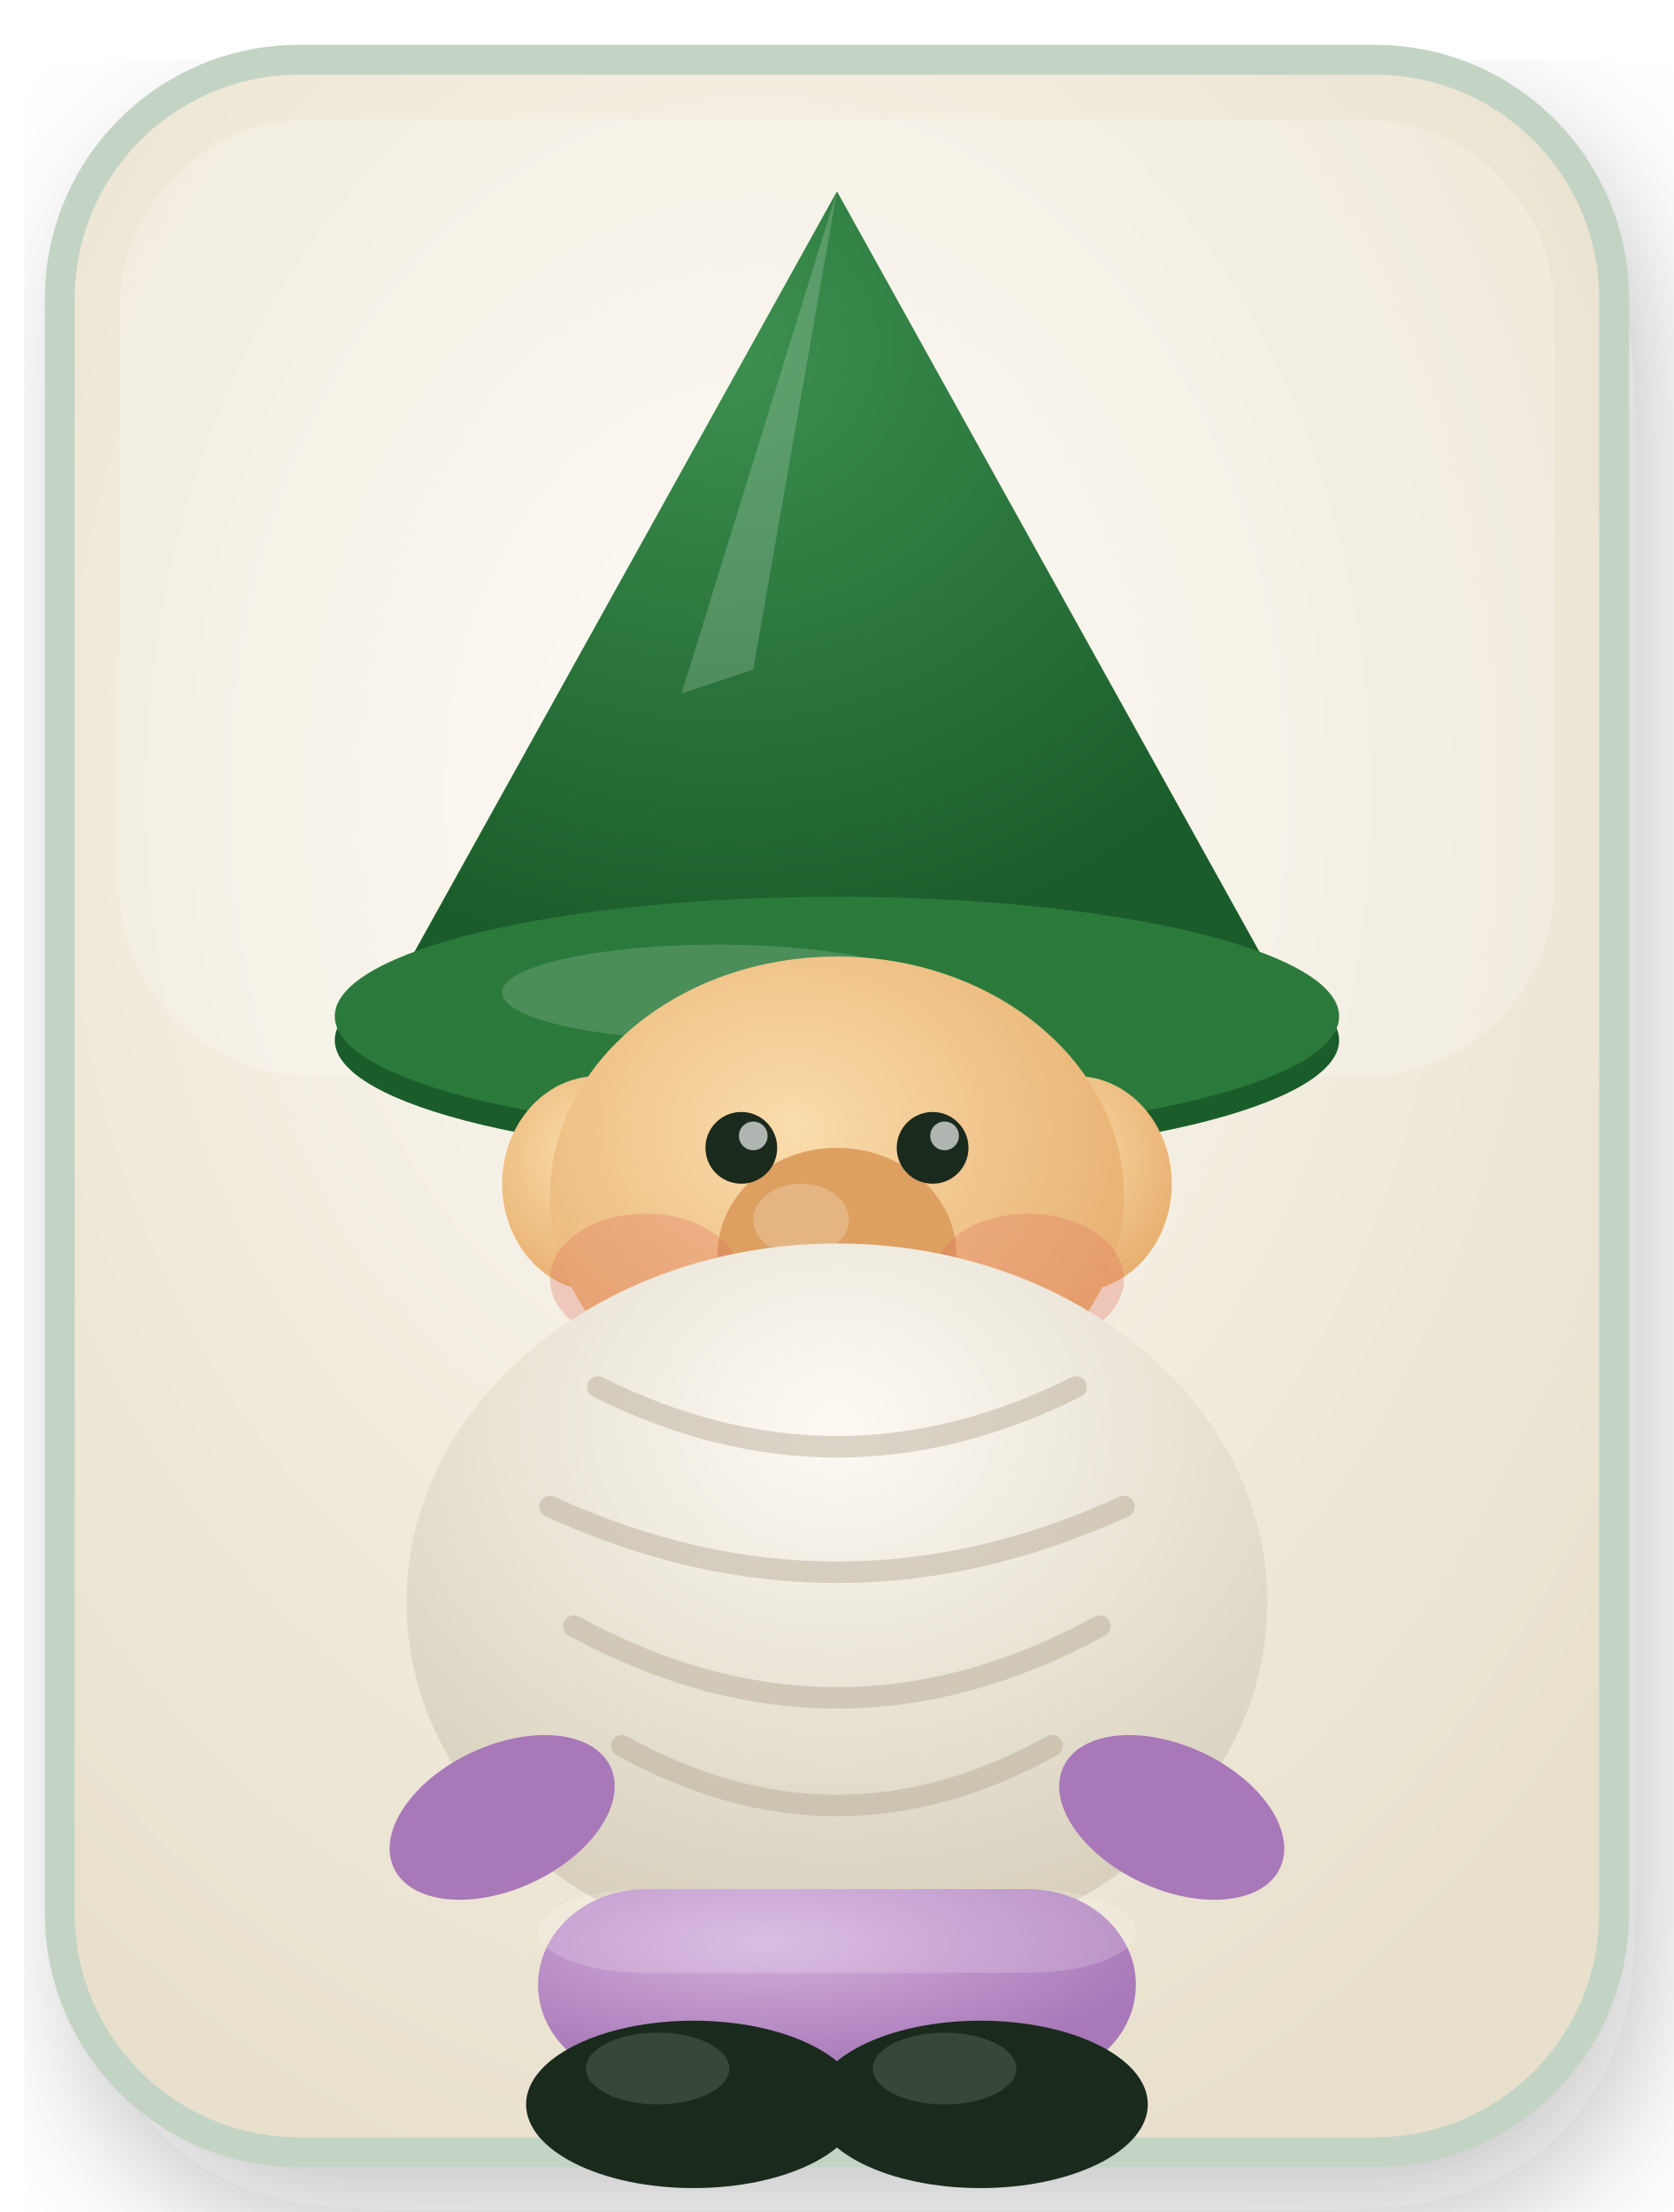
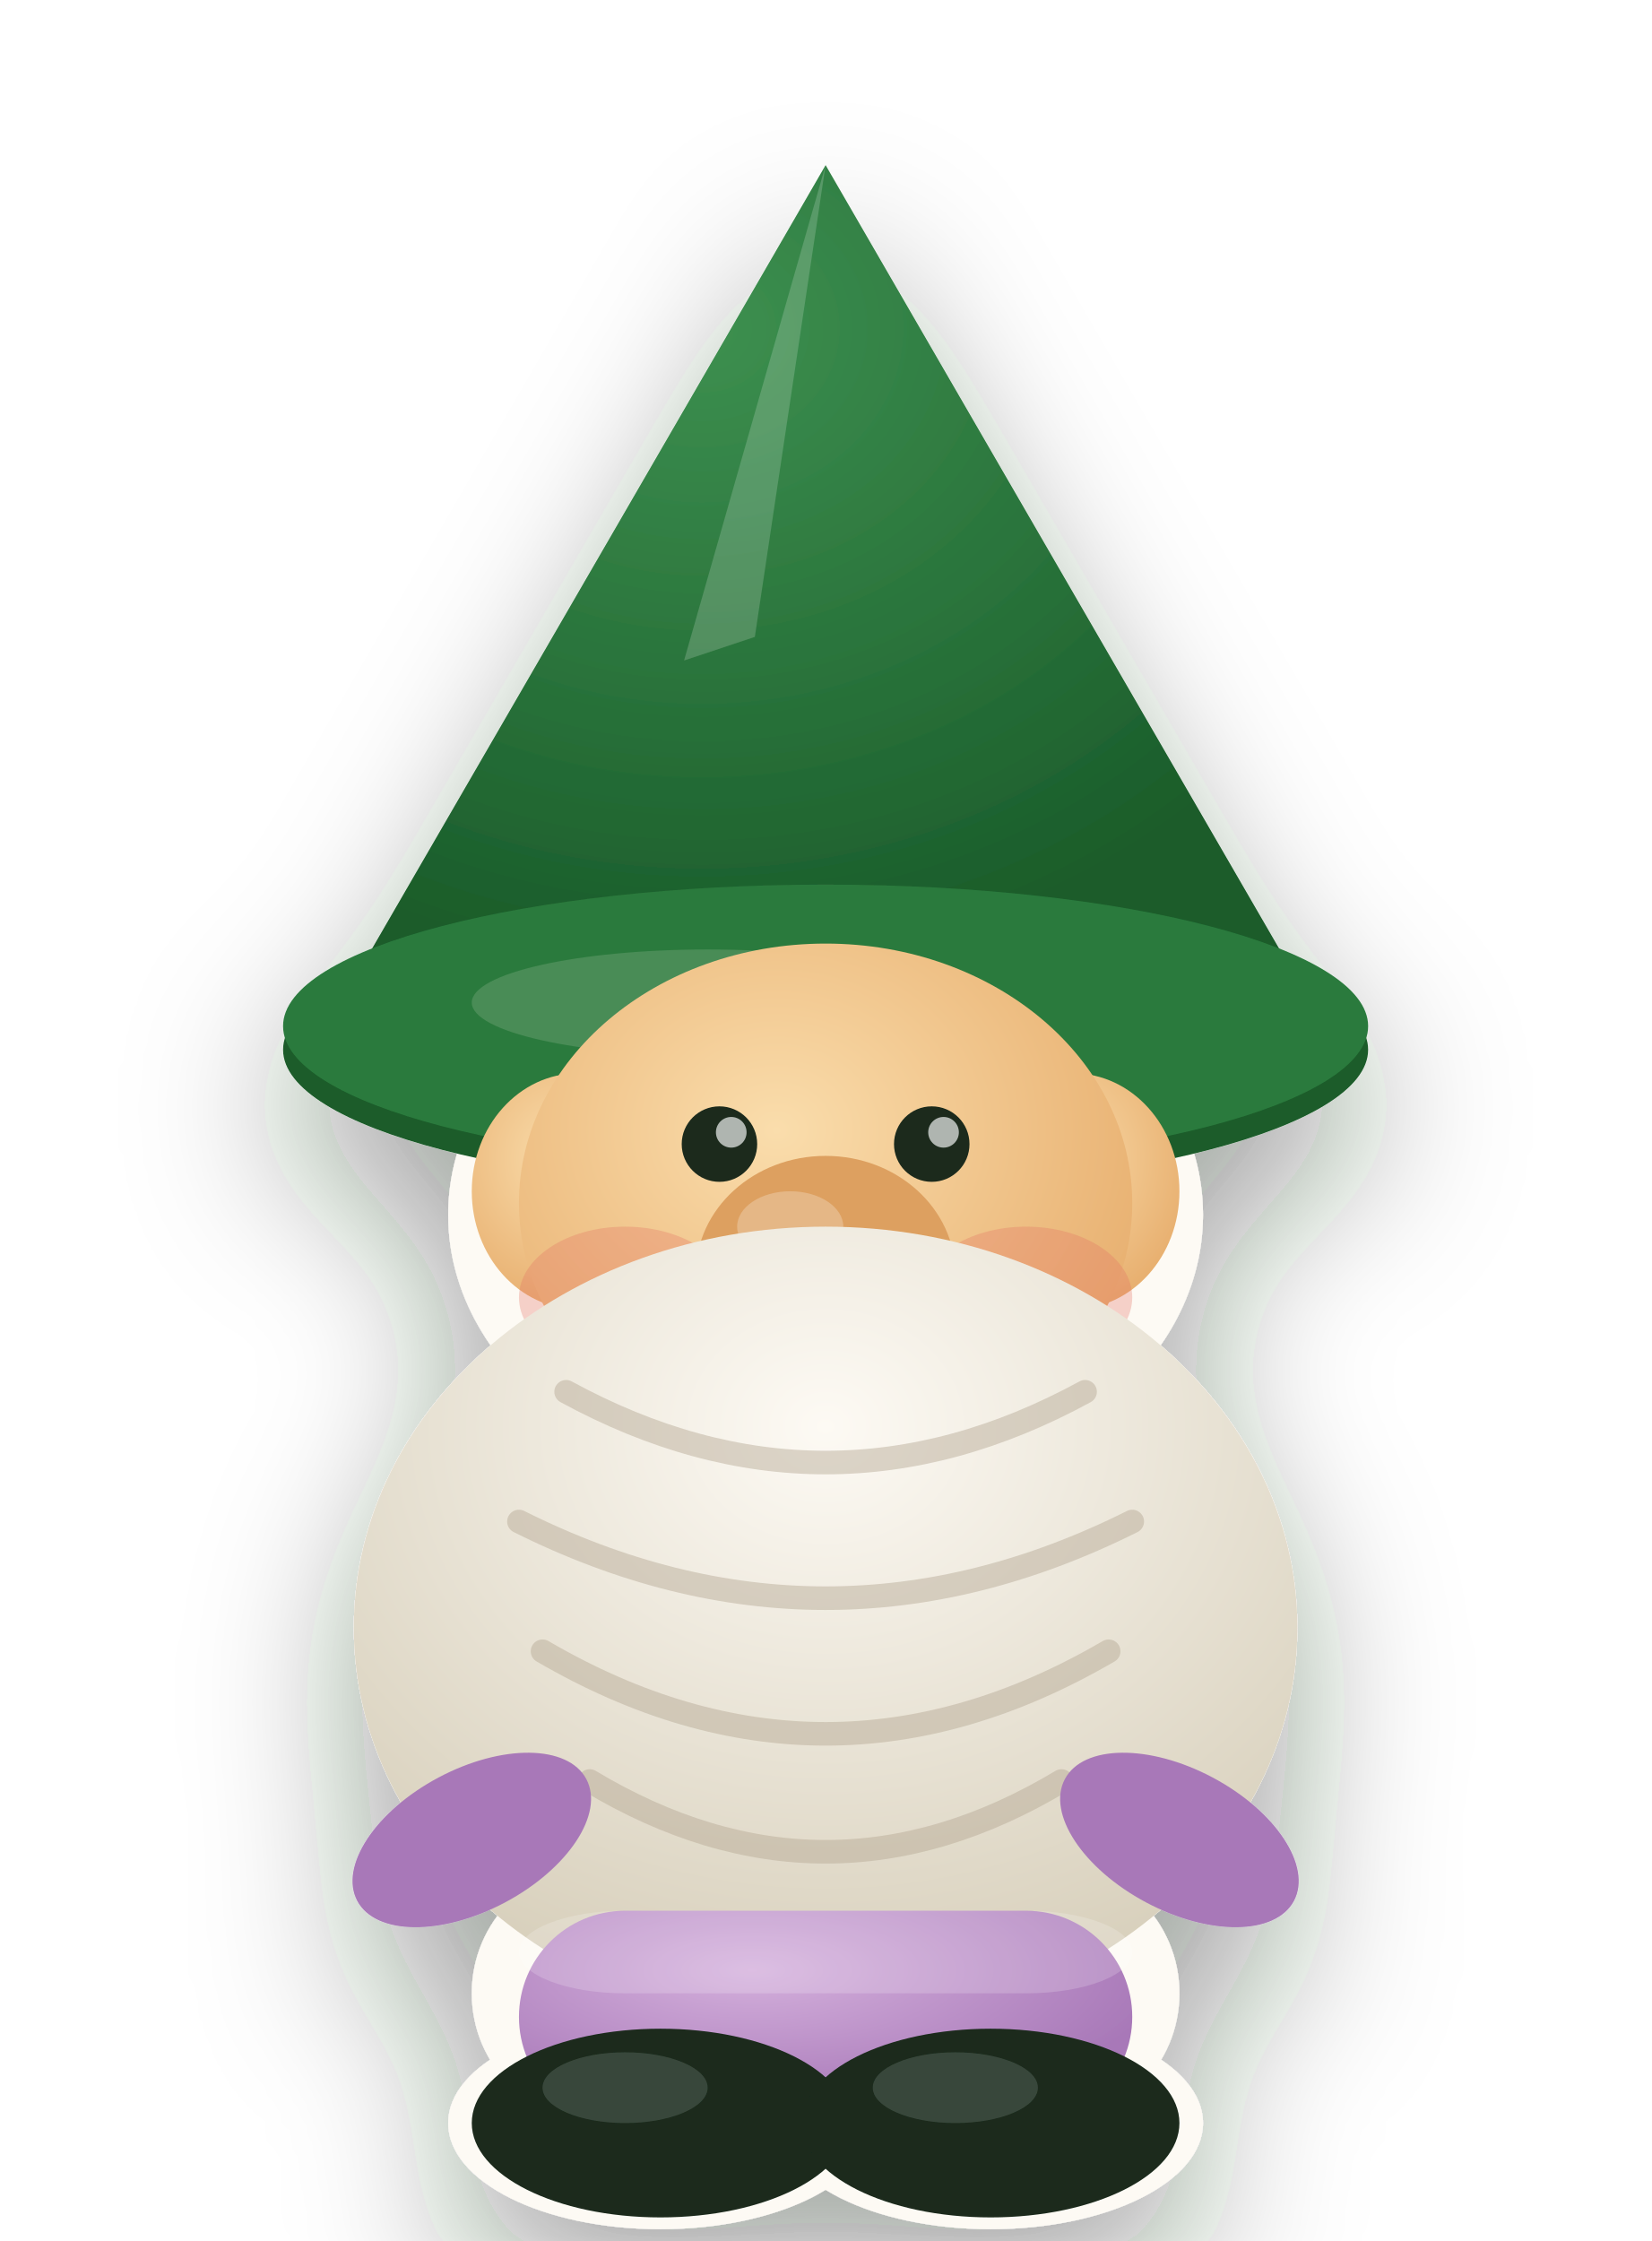
- <svg xmlns="http://www.w3.org/2000/svg" viewBox="0 0 140 185">
+ <svg xmlns="http://www.w3.org/2000/svg" viewBox="0 0 140 190">
  <defs>
-     <filter id="gm-shadow" x="-20%" y="-10%" width="140%" height="130%">
-       <feDropShadow dx="2" dy="5" stdDeviation="6" flood-color="rgba(26,42,28,0.28)" />
+     <filter id="gm-shadow" x="-20%" y="-10%" width="160%" height="140%">
+       <feDropShadow dx="0" dy="6" stdDeviation="7" flood-color="rgba(26,42,28,0.40)" />
    </filter>
-     <radialGradient id="gm-bg" cx="45%" cy="35%" r="70%">
-       <stop offset="0%" stop-color="#FDFAF4" />
-       <stop offset="100%" stop-color="#E8E0CC" />
-     </radialGradient>
    <radialGradient id="gm-hat" cx="38%" cy="18%" r="72%">
      <stop offset="0%" stop-color="#3D9050" />
      <stop offset="100%" stop-color="#1A5C2A" />
    </radialGradient>
    <radialGradient id="gm-face" cx="42%" cy="36%" r="65%">
      <stop offset="0%" stop-color="#FADDAC" />
      <stop offset="100%" stop-color="#E8B070" />
    </radialGradient>
    <radialGradient id="gm-beard" cx="50%" cy="25%" r="72%">
      <stop offset="0%" stop-color="#FDFAF4" />
      <stop offset="100%" stop-color="#D8D0BC" />
    </radialGradient>
    <radialGradient id="gm-body" cx="38%" cy="28%" r="68%">
      <stop offset="0%" stop-color="#D4B0DC" />
      <stop offset="100%" stop-color="#A878B8" />
    </radialGradient>
  </defs>
-   <rect x="5" y="5" width="130" height="175" rx="20" fill="url(#gm-bg)" filter="url(#gm-shadow)" />
-   <rect x="5" y="5" width="130" height="175" rx="20" fill="none" stroke="#C4D4C4" stroke-width="2.5" />
-   <rect x="10" y="10" width="120" height="80" rx="16" fill="rgba(255,255,255,0.22)" />
-   <path d="M70,16 L30,88 Q70,83 110,88 Z" fill="url(#gm-hat)" />
-   <path d="M70,16 L57,58 L63,56 Z" fill="rgba(255,255,255,0.18)" />
-   <ellipse cx="70" cy="87" rx="42" ry="10" fill="#1A5C2A" />
-   <ellipse cx="70" cy="85" rx="42" ry="10" fill="#2B7A3C" />
-   <ellipse cx="60" cy="83" rx="18" ry="4" fill="rgba(255,255,255,0.15)" />
-   <ellipse cx="50" cy="99" rx="8" ry="9" fill="url(#gm-face)" />
-   <ellipse cx="90" cy="99" rx="8" ry="9" fill="url(#gm-face)" />
-   <ellipse cx="70" cy="100" rx="24" ry="20" fill="url(#gm-face)" />
-   <ellipse cx="70" cy="105" rx="10" ry="9" fill="#DDA060" />
-   <ellipse cx="67" cy="102" rx="4" ry="3" fill="rgba(255,255,255,0.22)" />
-   <ellipse cx="54" cy="107" rx="8" ry="5.5" fill="#E07060" opacity="0.32" />
-   <ellipse cx="86" cy="107" rx="8" ry="5.5" fill="#E07060" opacity="0.32" />
-   <circle cx="62" cy="96" r="3" fill="#1A2A1C" />
-   <circle cx="78" cy="96" r="3" fill="#1A2A1C" />
-   <circle cx="63" cy="95" r="1.2" fill="rgba(255,255,255,0.65)" />
-   <circle cx="79" cy="95" r="1.2" fill="rgba(255,255,255,0.65)" />
-   <ellipse cx="70" cy="134" rx="36" ry="30" fill="url(#gm-beard)" />
-   <path d="M50,116 Q70,126 90,116" stroke="rgba(180,168,148,0.45)" stroke-width="1.8" fill="none" stroke-linecap="round" />
-   <path d="M46,126 Q70,137 94,126" stroke="rgba(180,168,148,0.45)" stroke-width="1.8" fill="none" stroke-linecap="round" />
-   <path d="M48,136 Q70,148 92,136" stroke="rgba(180,168,148,0.45)" stroke-width="1.8" fill="none" stroke-linecap="round" />
-   <path d="M52,146 Q70,156 88,146" stroke="rgba(180,168,148,0.45)" stroke-width="1.8" fill="none" stroke-linecap="round" />
-   <ellipse cx="42" cy="152" rx="10" ry="6" fill="#A878B8" transform="rotate(-25 42 152)" />
-   <ellipse cx="98" cy="152" rx="10" ry="6" fill="#A878B8" transform="rotate(25 98 152)" />
-   <rect x="45" y="158" width="50" height="16" rx="9" fill="url(#gm-body)" />
-   <rect x="45" y="158" width="50" height="7" rx="9" fill="rgba(255,255,255,0.18)" />
-   <ellipse cx="58" cy="176" rx="14" ry="7" fill="#1A2A1C" />
-   <ellipse cx="82" cy="176" rx="14" ry="7" fill="#1A2A1C" />
-   <ellipse cx="55" cy="173" rx="6" ry="3" fill="rgba(255,255,255,0.14)" />
-   <ellipse cx="79" cy="173" rx="6" ry="3" fill="rgba(255,255,255,0.14)" />
+   <g filter="url(#gm-shadow)">
+     <path d="M70,14 L26,90 Q70,84 114,90 Z" fill="#FDFAF4" />
+     <ellipse cx="70" cy="89" rx="46" ry="12" fill="#FDFAF4" />
+     <ellipse cx="70" cy="103" rx="32" ry="24" fill="#FDFAF4" />
+     <ellipse cx="70" cy="138" rx="40" ry="34" fill="#FDFAF4" />
+     <rect x="40" y="158" width="60" height="22" rx="11" fill="#FDFAF4" />
+     <ellipse cx="56" cy="180" rx="18" ry="9" fill="#FDFAF4" />
+     <ellipse cx="84" cy="180" rx="18" ry="9" fill="#FDFAF4" />
+     <path d="M70,14 L26,90 Q70,84 114,90 Z" fill="url(#gm-hat)" />
+     <path d="M70,14 L58,56 L64,54 Z" fill="rgba(255,255,255,0.18)" />
+     <ellipse cx="70" cy="89" rx="46" ry="12" fill="#1A5C2A" />
+     <ellipse cx="70" cy="87" rx="46" ry="12" fill="#2B7A3C" />
+     <ellipse cx="60" cy="85" rx="20" ry="4.5" fill="rgba(255,255,255,0.14)" />
+     <ellipse cx="49" cy="101" rx="9" ry="10" fill="url(#gm-face)" />
+     <ellipse cx="91" cy="101" rx="9" ry="10" fill="url(#gm-face)" />
+     <ellipse cx="70" cy="102" rx="26" ry="22" fill="url(#gm-face)" />
+     <ellipse cx="70" cy="108" rx="11" ry="10" fill="#DDA060" />
+     <ellipse cx="67" cy="104" rx="4.5" ry="3" fill="rgba(255,255,255,0.24)" />
+     <ellipse cx="53" cy="110" rx="9" ry="6" fill="#E07060" opacity="0.30" />
+     <ellipse cx="87" cy="110" rx="9" ry="6" fill="#E07060" opacity="0.30" />
+     <circle cx="61" cy="97" r="3.2" fill="#1A2A1C" />
+     <circle cx="79" cy="97" r="3.2" fill="#1A2A1C" />
+     <circle cx="62" cy="96" r="1.3" fill="rgba(255,255,255,0.65)" />
+     <circle cx="80" cy="96" r="1.3" fill="rgba(255,255,255,0.65)" />
+     <ellipse cx="70" cy="138" rx="40" ry="34" fill="url(#gm-beard)" />
+     <path d="M48,118 Q70,130 92,118" stroke="rgba(180,168,148,0.45)" stroke-width="2" fill="none" stroke-linecap="round" />
+     <path d="M44,129 Q70,142 96,129" stroke="rgba(180,168,148,0.45)" stroke-width="2" fill="none" stroke-linecap="round" />
+     <path d="M46,140 Q70,154 94,140" stroke="rgba(180,168,148,0.45)" stroke-width="2" fill="none" stroke-linecap="round" />
+     <path d="M50,151 Q70,163 90,151" stroke="rgba(180,168,148,0.45)" stroke-width="2" fill="none" stroke-linecap="round" />
+     <ellipse cx="40" cy="156" rx="11" ry="6" fill="#A878B8" transform="rotate(-28 40 156)" />
+     <ellipse cx="100" cy="156" rx="11" ry="6" fill="#A878B8" transform="rotate(28 100 156)" />
+     <rect x="44" y="162" width="52" height="18" rx="9" fill="url(#gm-body)" />
+     <rect x="44" y="162" width="52" height="7" rx="9" fill="rgba(255,255,255,0.18)" />
+     <ellipse cx="56" cy="180" rx="16" ry="8" fill="#1A2A1C" />
+     <ellipse cx="84" cy="180" rx="16" ry="8" fill="#1A2A1C" />
+     <ellipse cx="53" cy="177" rx="7" ry="3" fill="rgba(255,255,255,0.14)" />
+     <ellipse cx="81" cy="177" rx="7" ry="3" fill="rgba(255,255,255,0.14)" />
+   </g>
</svg>
